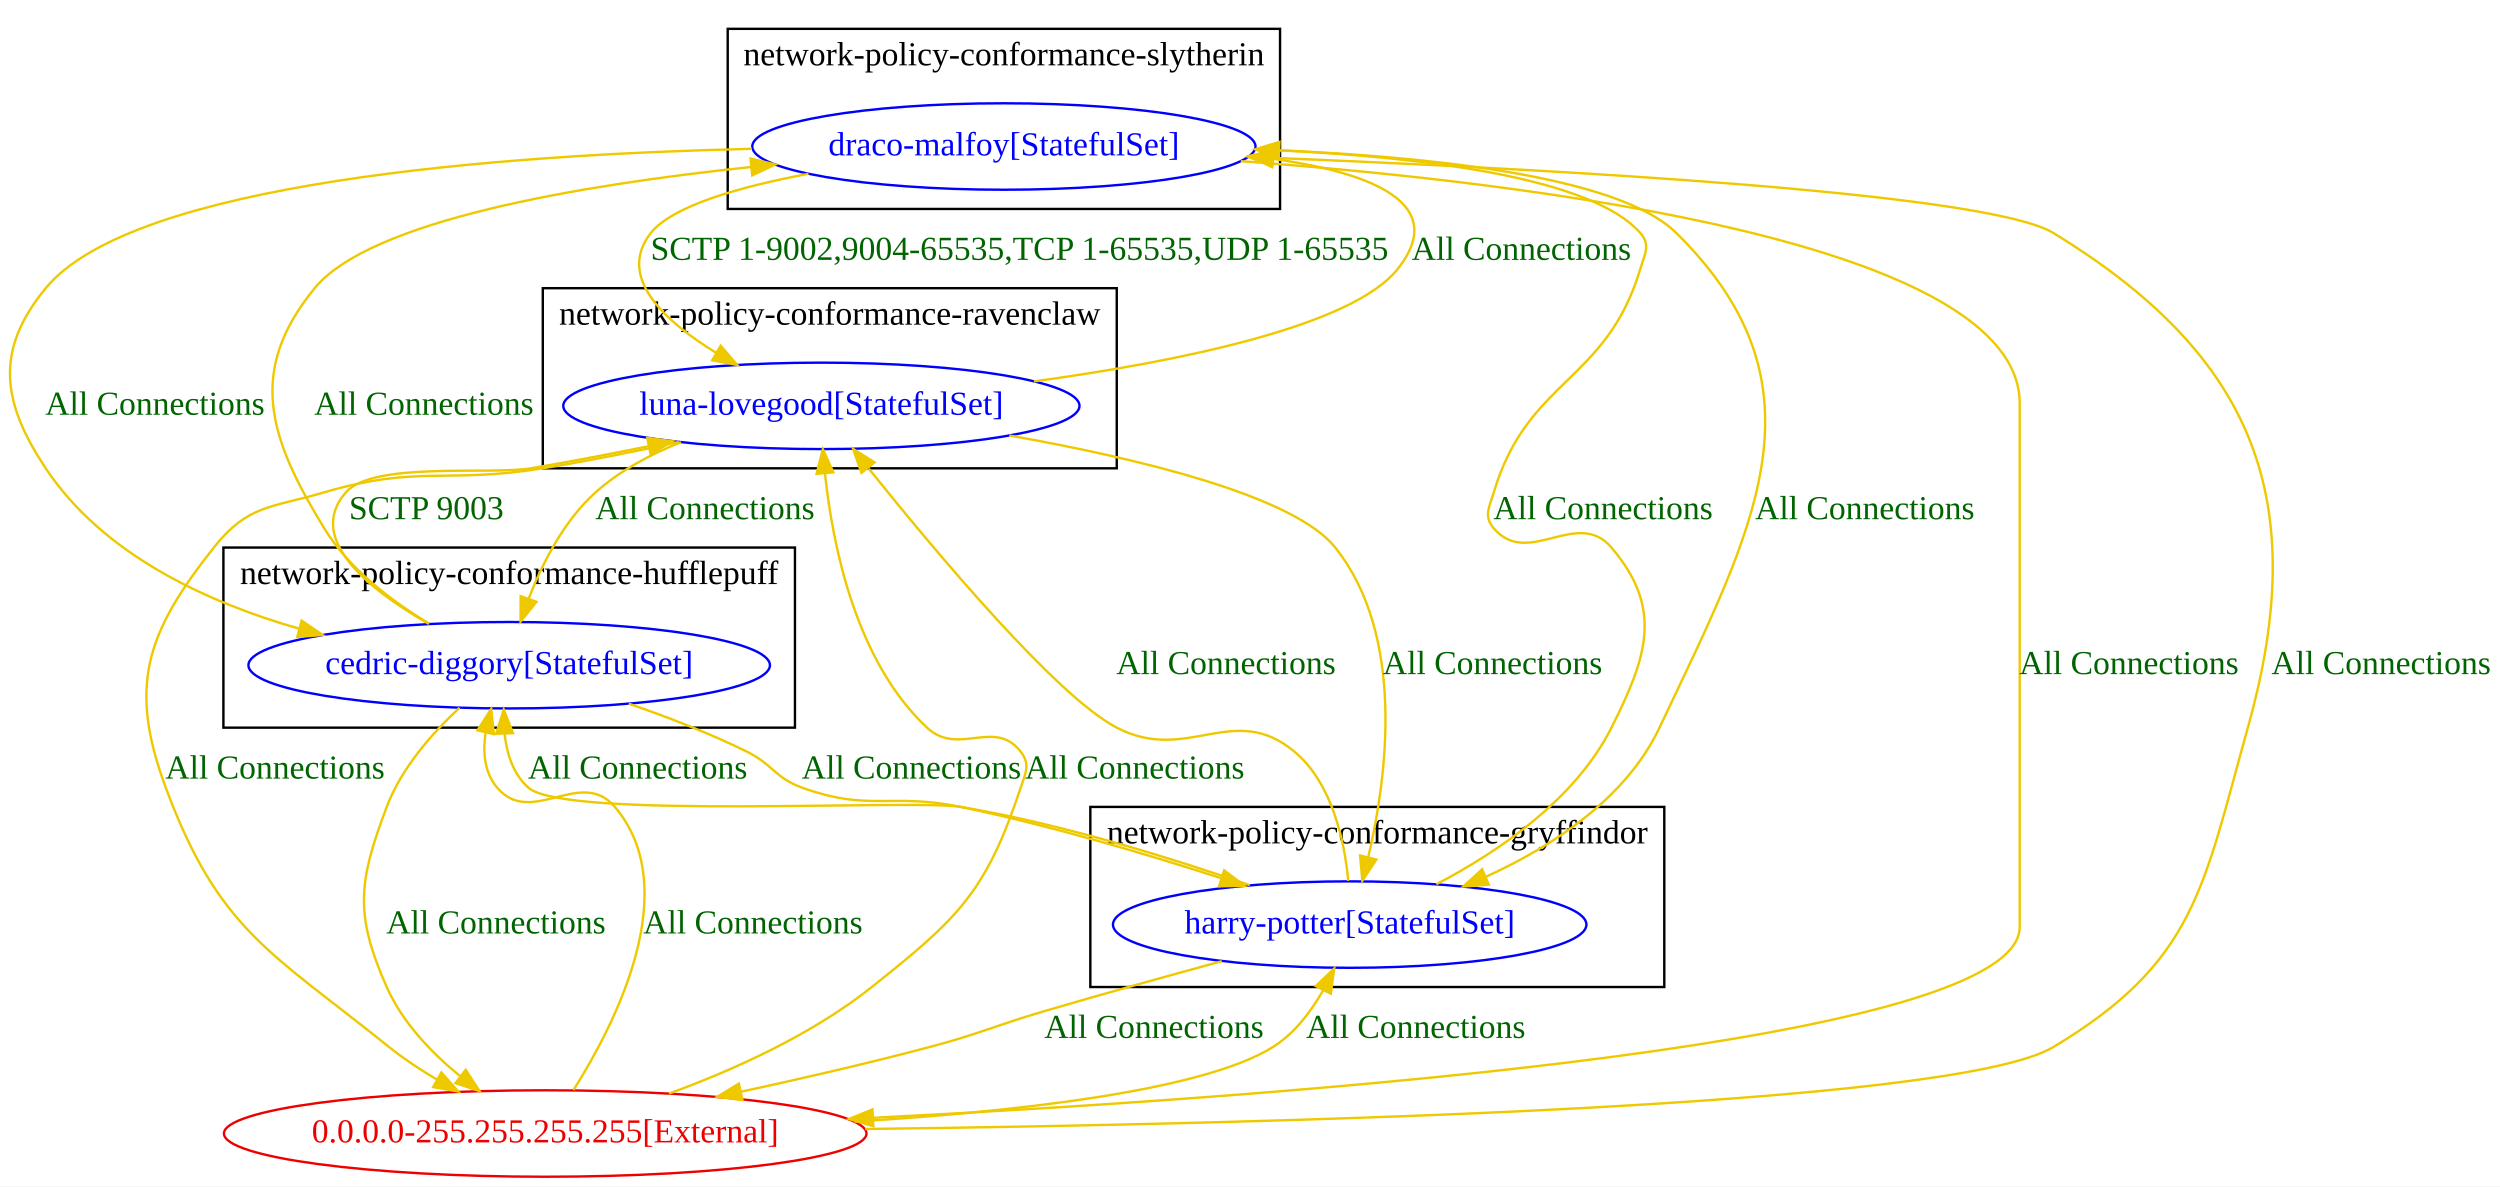
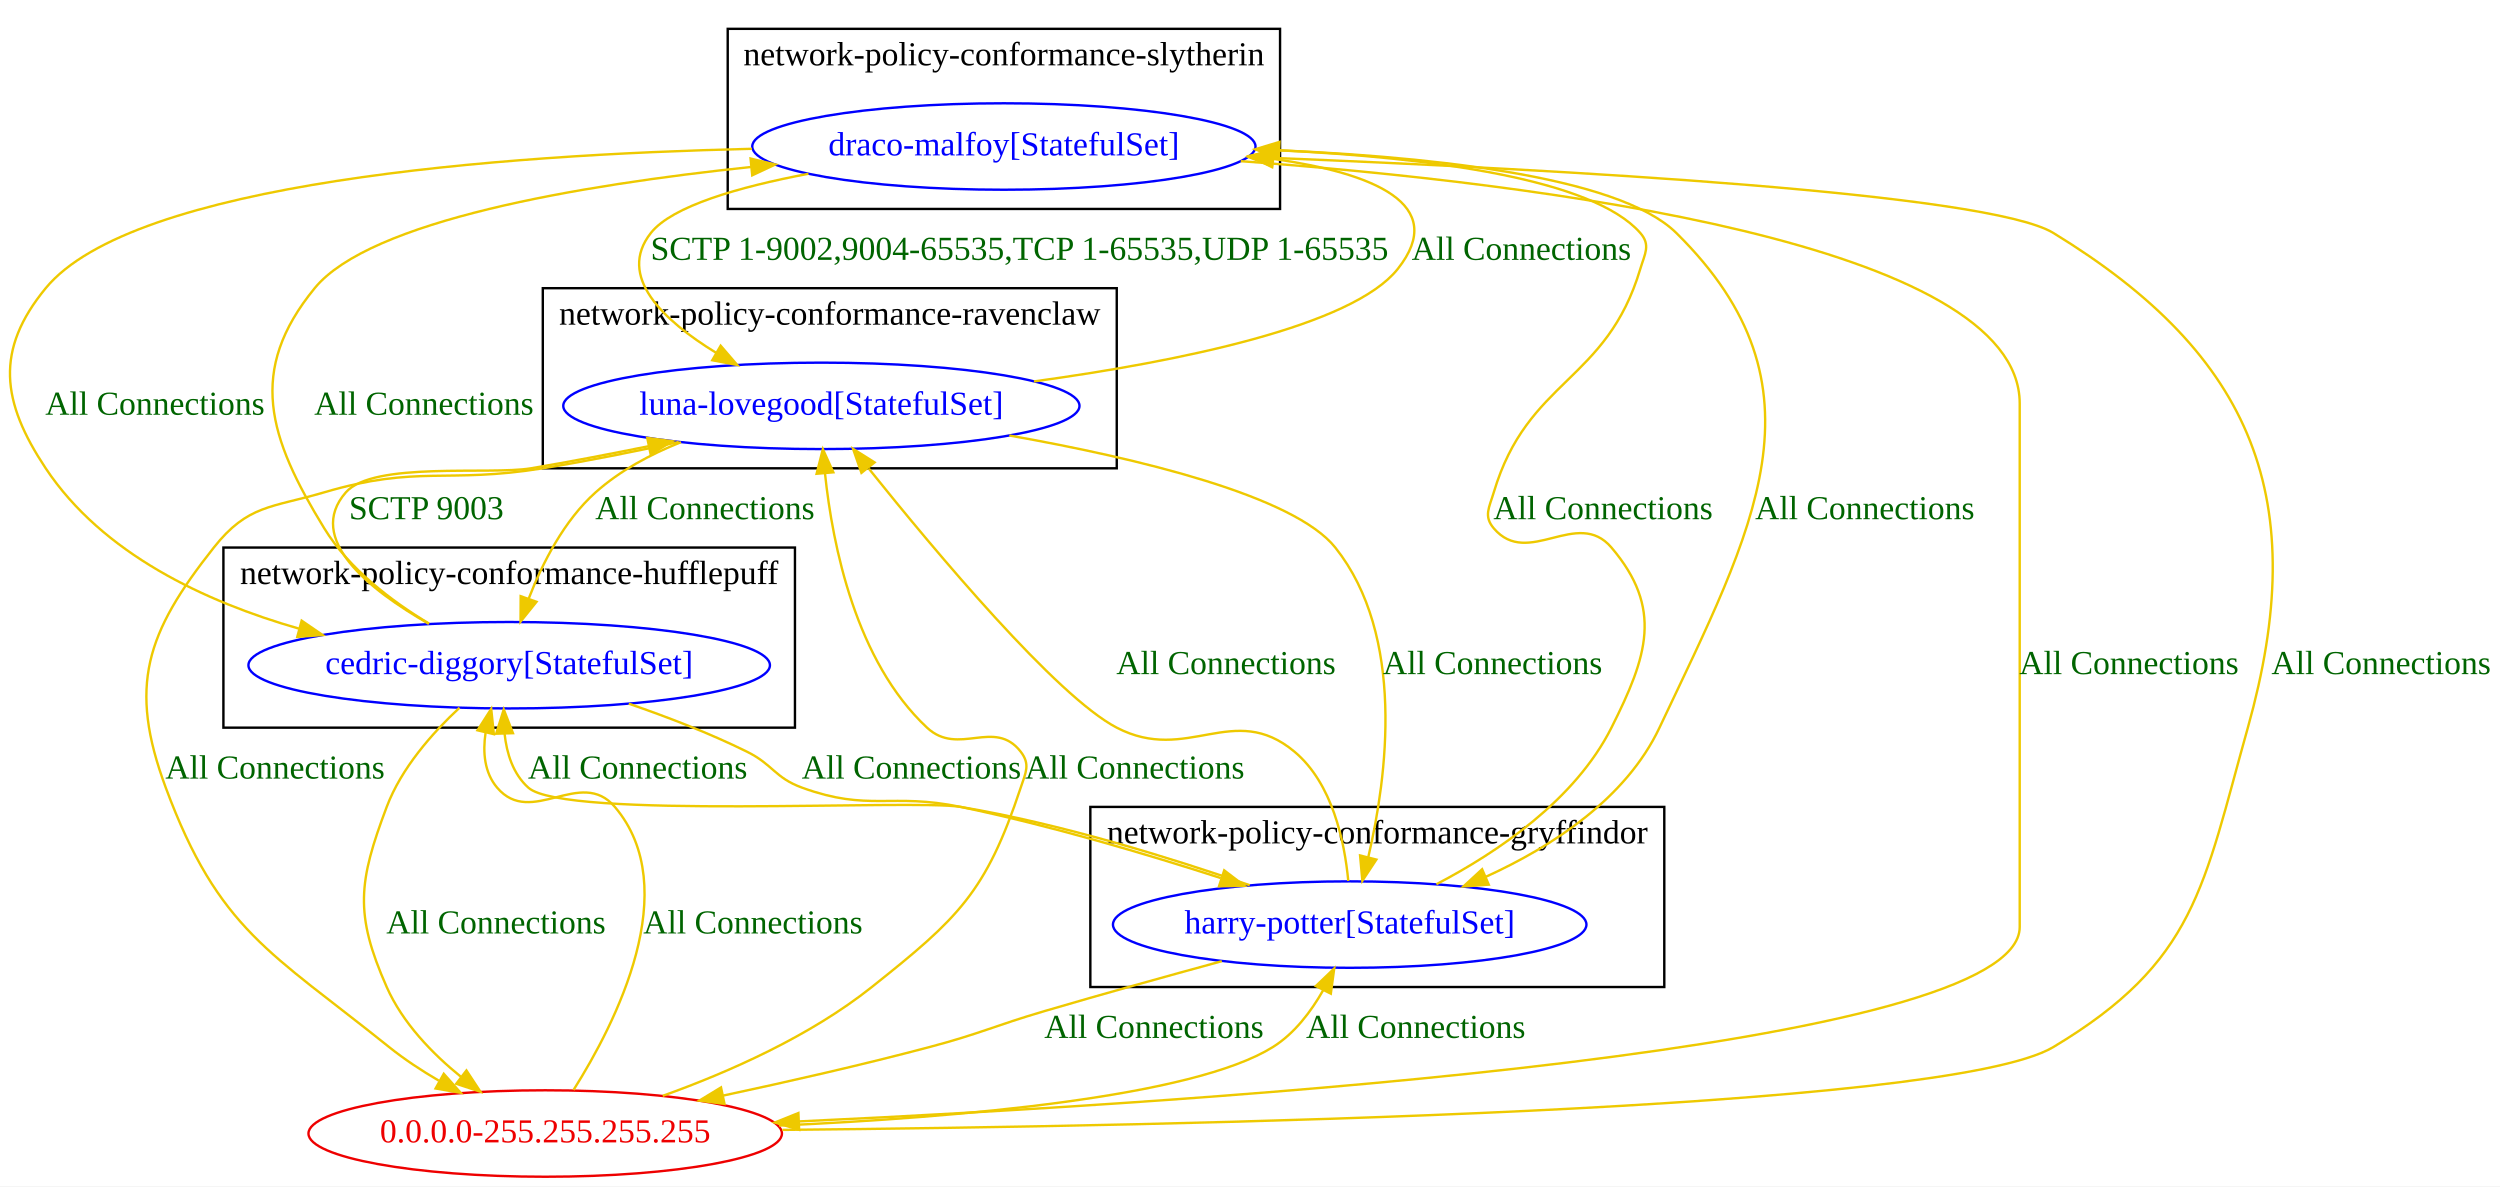
<svg xmlns="http://www.w3.org/2000/svg" width="1041pt" height="494pt" viewBox="0.00 0.00 1041.03 494.00">
  <g id="graph0" class="graph" transform="scale(1 1) rotate(0) translate(4 490)">
    <polygon fill="white" stroke="transparent" points="-4,4 -4,-490 1037.03,-490 1037.03,4 -4,4" />
-     <g id="clust2" class="cluster">
-       <polygon fill="none" stroke="black" points="89.03,-187 89.03,-262 327.03,-262 327.03,-187 89.03,-187" />
-       <text text-anchor="middle" x="208.03" y="-246.8" font-family="Times New Roman,serif" font-size="14.00">network-policy-conformance-hufflepuff</text>
+     <g id="clust3" class="cluster">
+       <polygon fill="none" stroke="black" points="222.03,-295 222.03,-370 461.03,-370 461.03,-295 222.03,-295" />
+       <text text-anchor="middle" x="341.53" y="-354.8" font-family="Times New Roman,serif" font-size="14.00">network-policy-conformance-ravenclaw</text>
    </g>
    <g id="clust1" class="cluster">
      <polygon fill="none" stroke="black" points="450.03,-79 450.03,-154 689.03,-154 689.03,-79 450.03,-79" />
      <text text-anchor="middle" x="569.53" y="-138.8" font-family="Times New Roman,serif" font-size="14.00">network-policy-conformance-gryffindor</text>
    </g>
-     <g id="clust3" class="cluster">
-       <polygon fill="none" stroke="black" points="222.03,-295 222.03,-370 461.03,-370 461.03,-295 222.03,-295" />
-       <text text-anchor="middle" x="341.53" y="-354.8" font-family="Times New Roman,serif" font-size="14.00">network-policy-conformance-ravenclaw</text>
+     <g id="clust2" class="cluster">
+       <polygon fill="none" stroke="black" points="89.03,-187 89.03,-262 327.03,-262 327.03,-187 89.03,-187" />
+       <text text-anchor="middle" x="208.03" y="-246.8" font-family="Times New Roman,serif" font-size="14.00">network-policy-conformance-hufflepuff</text>
    </g>
    <g id="clust4" class="cluster">
      <polygon fill="none" stroke="black" points="299.03,-403 299.03,-478 529.03,-478 529.03,-403 299.03,-403" />
      <text text-anchor="middle" x="414.03" y="-462.8" font-family="Times New Roman,serif" font-size="14.00">network-policy-conformance-slytherin</text>
    </g>
    <g id="node1" class="node">
      <ellipse fill="none" stroke="blue" cx="558.03" cy="-105" rx="98.58" ry="18" />
      <text text-anchor="middle" x="558.03" y="-101.3" font-family="Times New Roman,serif" font-size="14.00" fill="blue">harry-potter[StatefulSet]</text>
    </g>
    <g id="node2" class="node">
      <ellipse fill="none" stroke="blue" cx="208.03" cy="-213" rx="108.58" ry="18" />
      <text text-anchor="middle" x="208.03" y="-209.3" font-family="Times New Roman,serif" font-size="14.00" fill="blue">cedric-diggory[StatefulSet]</text>
    </g>
    <g id="edge6" class="edge">
      <path fill="none" stroke="#eec900" d="M516.4,-121.39C484.06,-132.6 437.83,-146.99 396.03,-154 376.29,-157.31 230.97,-148.68 216.03,-162 209.69,-167.66 206.99,-176.17 206.1,-184.58" />
      <polygon fill="#eec900" stroke="#eec900" points="202.6,-184.48 205.77,-194.59 209.6,-184.7 202.6,-184.48" />
      <text text-anchor="middle" x="261.53" y="-165.8" font-family="Times New Roman,serif" font-size="14.00" fill="darkgreen">All Connections</text>
    </g>
    <g id="node3" class="node">
      <ellipse fill="none" stroke="blue" cx="338.03" cy="-321" rx="107.48" ry="18" />
      <text text-anchor="middle" x="338.03" y="-317.3" font-family="Times New Roman,serif" font-size="14.00" fill="blue">luna-lovegood[StatefulSet]</text>
    </g>
    <g id="edge7" class="edge">
      <path fill="none" stroke="#eec900" d="M557.44,-123.17C555.89,-139.6 550.84,-163.79 535.03,-177 509.56,-198.28 490.48,-171.69 461.03,-187 436.01,-200.01 385.7,-260.04 357.8,-294.84" />
      <polygon fill="#eec900" stroke="#eec900" points="354.71,-293.1 351.22,-303.1 360.19,-297.46 354.71,-293.1" />
      <text text-anchor="middle" x="506.53" y="-209.3" font-family="Times New Roman,serif" font-size="14.00" fill="darkgreen">All Connections</text>
    </g>
    <g id="node4" class="node">
      <ellipse fill="none" stroke="blue" cx="414.03" cy="-429" rx="104.78" ry="18" />
      <text text-anchor="middle" x="414.03" y="-425.3" font-family="Times New Roman,serif" font-size="14.00" fill="blue">draco-malfoy[StatefulSet]</text>
    </g>
    <g id="edge8" class="edge">
      <path fill="none" stroke="#eec900" d="M594.14,-121.81C619.65,-135.13 651.89,-156.88 667.03,-187 682,-216.78 688.62,-236.6 667.03,-262 652.74,-278.81 632.32,-253.19 618.03,-270 613.71,-275.08 616.12,-278.61 618.03,-285 632.18,-332.36 664.88,-330.64 679.03,-378 680.94,-384.39 683.43,-387.99 679.03,-393 659.15,-415.68 591.11,-424.36 528.96,-427.4" />
      <polygon fill="#eec900" stroke="#eec900" points="528.48,-423.91 518.64,-427.85 528.79,-430.91 528.48,-423.91" />
      <text text-anchor="middle" x="663.53" y="-273.8" font-family="Times New Roman,serif" font-size="14.00" fill="darkgreen">All Connections</text>
    </g>
    <g id="node5" class="node">
-       <ellipse fill="none" stroke="#ee0000" cx="223.03" cy="-18" rx="133.78" ry="18" />
-       <text text-anchor="middle" x="223.03" y="-14.3" font-family="Times New Roman,serif" font-size="14.00" fill="#ee0000">0.0.0.0-255.255.255.255[External]</text>
+       <ellipse fill="none" stroke="#ee0000" cx="223.03" cy="-18" rx="98.58" ry="18" />
+       <text text-anchor="middle" x="223.03" y="-14.3" font-family="Times New Roman,serif" font-size="14.00" fill="#ee0000">0.0.0.0-255.255.255.255</text>
    </g>
    <g id="edge5" class="edge">
-       <path fill="none" stroke="#eec900" d="M504.78,-89.76C482.01,-83.55 455.17,-76.09 431.03,-69 409.59,-62.7 404.64,-59.73 383.03,-54 357.67,-47.28 329.82,-40.86 304.55,-35.39" />
-       <polygon fill="#eec900" stroke="#eec900" points="305.15,-31.94 294.64,-33.27 303.68,-38.78 305.15,-31.94" />
+       <path fill="none" stroke="#eec900" d="M504.78,-89.76C482.01,-83.55 455.17,-76.09 431.03,-69 409.59,-62.7 404.64,-59.73 383.03,-54 355.12,-46.6 324.19,-39.57 297.01,-33.77" />
+       <polygon fill="#eec900" stroke="#eec900" points="297.69,-30.34 287.18,-31.69 296.24,-37.19 297.69,-30.34" />
      <text text-anchor="middle" x="476.53" y="-57.8" font-family="Times New Roman,serif" font-size="14.00" fill="darkgreen">All Connections</text>
    </g>
    <g id="edge10" class="edge">
      <path fill="none" stroke="#eec900" d="M257.83,-196.98C273.87,-191.47 291.5,-184.67 307.03,-177 317.97,-171.59 318.56,-166.18 330.03,-162 357.8,-151.89 367.1,-160 396.03,-154 432.71,-146.4 473.1,-134.44 504.37,-124.36" />
      <polygon fill="#eec900" stroke="#eec900" points="505.77,-127.59 514.19,-121.16 503.6,-120.93 505.77,-127.59" />
      <text text-anchor="middle" x="375.53" y="-165.8" font-family="Times New Roman,serif" font-size="14.00" fill="darkgreen">All Connections</text>
    </g>
    <g id="edge11" class="edge">
      <path fill="none" stroke="#eec900" d="M174.51,-230.26C149.74,-244.42 123.02,-265.64 140.03,-285 151.42,-297.96 200.01,-292.14 217.03,-295 232.97,-297.68 250.01,-300.95 266.13,-304.22" />
      <polygon fill="#eec900" stroke="#eec900" points="265.52,-307.67 276.02,-306.26 266.93,-300.82 265.52,-307.67" />
      <text text-anchor="middle" x="173.53" y="-273.8" font-family="Times New Roman,serif" font-size="14.00" fill="darkgreen">SCTP 9003</text>
    </g>
    <g id="edge12" class="edge">
      <path fill="none" stroke="#eec900" d="M174.71,-230.31C158.97,-239.73 141.4,-253.09 131.03,-270 107.77,-307.91 98.87,-335.57 127.03,-370 150.01,-398.09 236.64,-412.89 308.77,-420.48" />
      <polygon fill="#eec900" stroke="#eec900" points="308.54,-423.98 318.84,-421.51 309.24,-417.01 308.54,-423.98" />
      <text text-anchor="middle" x="172.53" y="-317.3" font-family="Times New Roman,serif" font-size="14.00" fill="darkgreen">All Connections</text>
    </g>
    <g id="edge9" class="edge">
-       <path fill="none" stroke="#eec900" d="M187.34,-195.29C176.04,-184.79 163.13,-170.18 157.03,-154 145.27,-122.81 143.55,-109.48 157.03,-79 163.5,-64.39 175.47,-51.81 187.47,-41.99" />
-       <polygon fill="#eec900" stroke="#eec900" points="189.92,-44.52 195.71,-35.65 185.65,-38.98 189.92,-44.52" />
+       <path fill="none" stroke="#eec900" d="M187.34,-195.29C176.04,-184.79 163.13,-170.18 157.03,-154 145.27,-122.81 143.55,-109.48 157.03,-79 163.61,-64.13 175.89,-51.36 188.1,-41.48" />
+       <polygon fill="#eec900" stroke="#eec900" points="190.23,-44.26 196.05,-35.4 185.97,-38.7 190.23,-44.26" />
      <text text-anchor="middle" x="202.53" y="-101.3" font-family="Times New Roman,serif" font-size="14.00" fill="darkgreen">All Connections</text>
    </g>
    <g id="edge14" class="edge">
      <path fill="none" stroke="#eec900" d="M416.29,-308.66C470.13,-299.11 534.89,-283.53 552.03,-262 581.25,-225.29 573.7,-166.91 565.74,-132.94" />
      <polygon fill="#eec900" stroke="#eec900" points="569.14,-132.07 563.3,-123.23 562.35,-133.78 569.14,-132.07" />
      <text text-anchor="middle" x="617.53" y="-209.3" font-family="Times New Roman,serif" font-size="14.00" fill="darkgreen">All Connections</text>
    </g>
    <g id="edge15" class="edge">
      <path fill="none" stroke="#eec900" d="M279.59,-305.89C266.85,-300.83 254.16,-294.05 244.03,-285 230.88,-273.26 221.9,-255.59 216.19,-240.81" />
      <polygon fill="#eec900" stroke="#eec900" points="219.41,-239.41 212.76,-231.16 212.81,-241.75 219.41,-239.41" />
      <text text-anchor="middle" x="289.53" y="-273.8" font-family="Times New Roman,serif" font-size="14.00" fill="darkgreen">All Connections</text>
    </g>
    <g id="edge16" class="edge">
      <path fill="none" stroke="#eec900" d="M426.55,-331.18C486.86,-339.47 559.08,-354.12 578.03,-378 599.57,-405.14 567.61,-417.94 526.34,-423.83" />
      <polygon fill="#eec900" stroke="#eec900" points="525.74,-420.37 516.26,-425.11 526.62,-427.32 525.74,-420.37" />
      <text text-anchor="middle" x="629.53" y="-381.8" font-family="Times New Roman,serif" font-size="14.00" fill="darkgreen">All Connections</text>
    </g>
    <g id="edge13" class="edge">
-       <path fill="none" stroke="#eec900" d="M278.65,-305.97C260.54,-302.03 240.54,-298 222.03,-295 181.87,-288.48 170.06,-296.5 131.03,-285 109.11,-278.54 99.21,-279.93 85.03,-262 56.92,-226.45 49.26,-204.49 65.03,-162 87.08,-102.62 108.65,-93.68 158.03,-54 164.14,-49.09 171.04,-44.53 178.01,-40.43" />
-       <polygon fill="#eec900" stroke="#eec900" points="179.8,-43.43 186.81,-35.49 176.38,-37.33 179.8,-43.43" />
+       <path fill="none" stroke="#eec900" d="M278.65,-305.97C260.54,-302.03 240.54,-298 222.03,-295 181.87,-288.48 170.06,-296.5 131.03,-285 109.11,-278.54 99.21,-279.93 85.03,-262 56.92,-226.45 49.26,-204.49 65.03,-162 87.08,-102.62 108.65,-93.68 158.03,-54 164.35,-48.92 171.52,-44.21 178.73,-40" />
+       <polygon fill="#eec900" stroke="#eec900" points="180.79,-42.87 187.83,-34.95 177.38,-36.75 180.79,-42.87" />
      <text text-anchor="middle" x="110.53" y="-165.8" font-family="Times New Roman,serif" font-size="14.00" fill="darkgreen">All Connections</text>
    </g>
    <g id="edge18" class="edge">
      <path fill="none" stroke="#eec900" d="M518.63,-427.81C587.58,-425.35 669.53,-417.17 694.03,-393 759.25,-328.67 726.18,-269.82 687.03,-187 673.07,-157.46 642.54,-137.57 614.69,-124.89" />
      <polygon fill="#eec900" stroke="#eec900" points="615.94,-121.62 605.38,-120.87 613.17,-128.05 615.94,-121.62" />
      <text text-anchor="middle" x="772.53" y="-273.8" font-family="Times New Roman,serif" font-size="14.00" fill="darkgreen">All Connections</text>
    </g>
    <g id="edge19" class="edge">
      <path fill="none" stroke="#eec900" d="M309.15,-428.05C203.59,-425.56 51.33,-414.13 15.03,-370 -6.14,-344.26 -3.42,-322.76 15.03,-295 38.68,-259.43 81.3,-239.45 120.48,-228.24" />
      <polygon fill="#eec900" stroke="#eec900" points="121.61,-231.56 130.35,-225.57 119.79,-224.8 121.61,-231.56" />
      <text text-anchor="middle" x="60.53" y="-317.3" font-family="Times New Roman,serif" font-size="14.00" fill="darkgreen">All Connections</text>
    </g>
    <g id="edge20" class="edge">
      <path fill="none" stroke="#eec900" d="M332.65,-417.65C303.6,-412.16 275.85,-404.17 267.03,-393 252.77,-374.95 272.09,-356.64 294.15,-343.13" />
      <polygon fill="#eec900" stroke="#eec900" points="296.09,-346.05 303,-338.02 292.59,-339.99 296.09,-346.05" />
      <text text-anchor="middle" x="420.53" y="-381.8" font-family="Times New Roman,serif" font-size="14.00" fill="darkgreen">SCTP 1-9002,9004-65535,TCP 1-65535,UDP 1-65535</text>
    </g>
    <g id="edge17" class="edge">
-       <path fill="none" stroke="#eec900" d="M512.67,-422.89C637.67,-413.67 837.03,-388.53 837.03,-322 837.03,-322 837.03,-322 837.03,-104 837.03,-56.14 540.56,-33.75 359.64,-24.54" />
-       <polygon fill="#eec900" stroke="#eec900" points="359.67,-21.04 349.51,-24.04 359.32,-28.03 359.67,-21.04" />
+       <path fill="none" stroke="#eec900" d="M512.67,-422.89C637.67,-413.67 837.03,-388.53 837.03,-322 837.03,-322 837.03,-322 837.03,-104 837.03,-53.3 504.25,-31.18 328.68,-23.04" />
+       <polygon fill="#eec900" stroke="#eec900" points="328.78,-19.54 318.63,-22.58 328.46,-26.53 328.78,-19.54" />
      <text text-anchor="middle" x="882.53" y="-209.3" font-family="Times New Roman,serif" font-size="14.00" fill="darkgreen">All Connections</text>
    </g>
    <g id="edge1" class="edge">
-       <path fill="none" stroke="#eec900" d="M351.77,-22.96C420.65,-27.2 497.12,-35.94 526.03,-54 534.98,-59.59 541.9,-68.71 546.97,-77.64" />
+       <path fill="none" stroke="#eec900" d="M320.43,-21.3C395.74,-24.7 492.63,-33.14 526.03,-54 534.98,-59.59 541.9,-68.71 546.97,-77.64" />
      <polygon fill="#eec900" stroke="#eec900" points="543.93,-79.4 551.59,-86.73 550.17,-76.23 543.93,-79.4" />
      <text text-anchor="middle" x="585.53" y="-57.8" font-family="Times New Roman,serif" font-size="14.00" fill="darkgreen">All Connections</text>
    </g>
    <g id="edge2" class="edge">
      <path fill="none" stroke="#eec900" d="M234.83,-36.14C252.51,-64.15 280.91,-120.03 252.03,-154 237.74,-170.81 217.32,-145.19 203.03,-162 197.71,-168.26 196.98,-176.69 198.19,-184.84" />
      <polygon fill="#eec900" stroke="#eec900" points="194.84,-185.9 200.55,-194.83 201.65,-184.29 194.84,-185.9" />
      <text text-anchor="middle" x="309.53" y="-101.3" font-family="Times New Roman,serif" font-size="14.00" fill="darkgreen">All Connections</text>
    </g>
    <g id="edge3" class="edge">
-       <path fill="none" stroke="#eec900" d="M274.58,-34.63C301.57,-44.49 334.1,-59.15 359.03,-79 395.05,-107.68 406.51,-118.3 421.03,-162 423.13,-168.33 425.12,-171.73 421.03,-177 410.06,-191.14 395.11,-174.79 382.03,-187 352.43,-214.64 342.72,-262.61 339.55,-292.76" />
+       <path fill="none" stroke="#eec900" d="M271.97,-33.69C299.45,-43.54 333.29,-58.51 359.03,-79 395.05,-107.68 406.51,-118.3 421.03,-162 423.13,-168.33 425.12,-171.73 421.03,-177 410.06,-191.14 395.11,-174.79 382.03,-187 352.43,-214.64 342.72,-262.61 339.55,-292.76" />
      <polygon fill="#eec900" stroke="#eec900" points="336.04,-292.72 338.65,-302.99 343.01,-293.33 336.04,-292.72" />
      <text text-anchor="middle" x="468.53" y="-165.8" font-family="Times New Roman,serif" font-size="14.00" fill="darkgreen">All Connections</text>
    </g>
    <g id="edge4" class="edge">
-       <path fill="none" stroke="#eec900" d="M356.24,-19.88C528.04,-22.01 809.78,-29.29 851.03,-54 910.4,-89.57 913.34,-120.36 932.03,-187 958.6,-281.72 934.98,-341.71 851.03,-393 823.91,-409.57 646.1,-419.42 525.81,-424.26" />
+       <path fill="none" stroke="#eec900" d="M321.78,-19.5C487.26,-21.08 806.89,-27.56 851.03,-54 910.4,-89.57 913.34,-120.36 932.03,-187 958.6,-281.72 934.98,-341.71 851.03,-393 823.91,-409.57 646.1,-419.42 525.81,-424.26" />
      <polygon fill="#eec900" stroke="#eec900" points="525.66,-420.77 515.81,-424.66 525.94,-427.76 525.66,-420.77" />
      <text text-anchor="middle" x="987.53" y="-209.3" font-family="Times New Roman,serif" font-size="14.00" fill="darkgreen">All Connections</text>
    </g>
  </g>
</svg>
